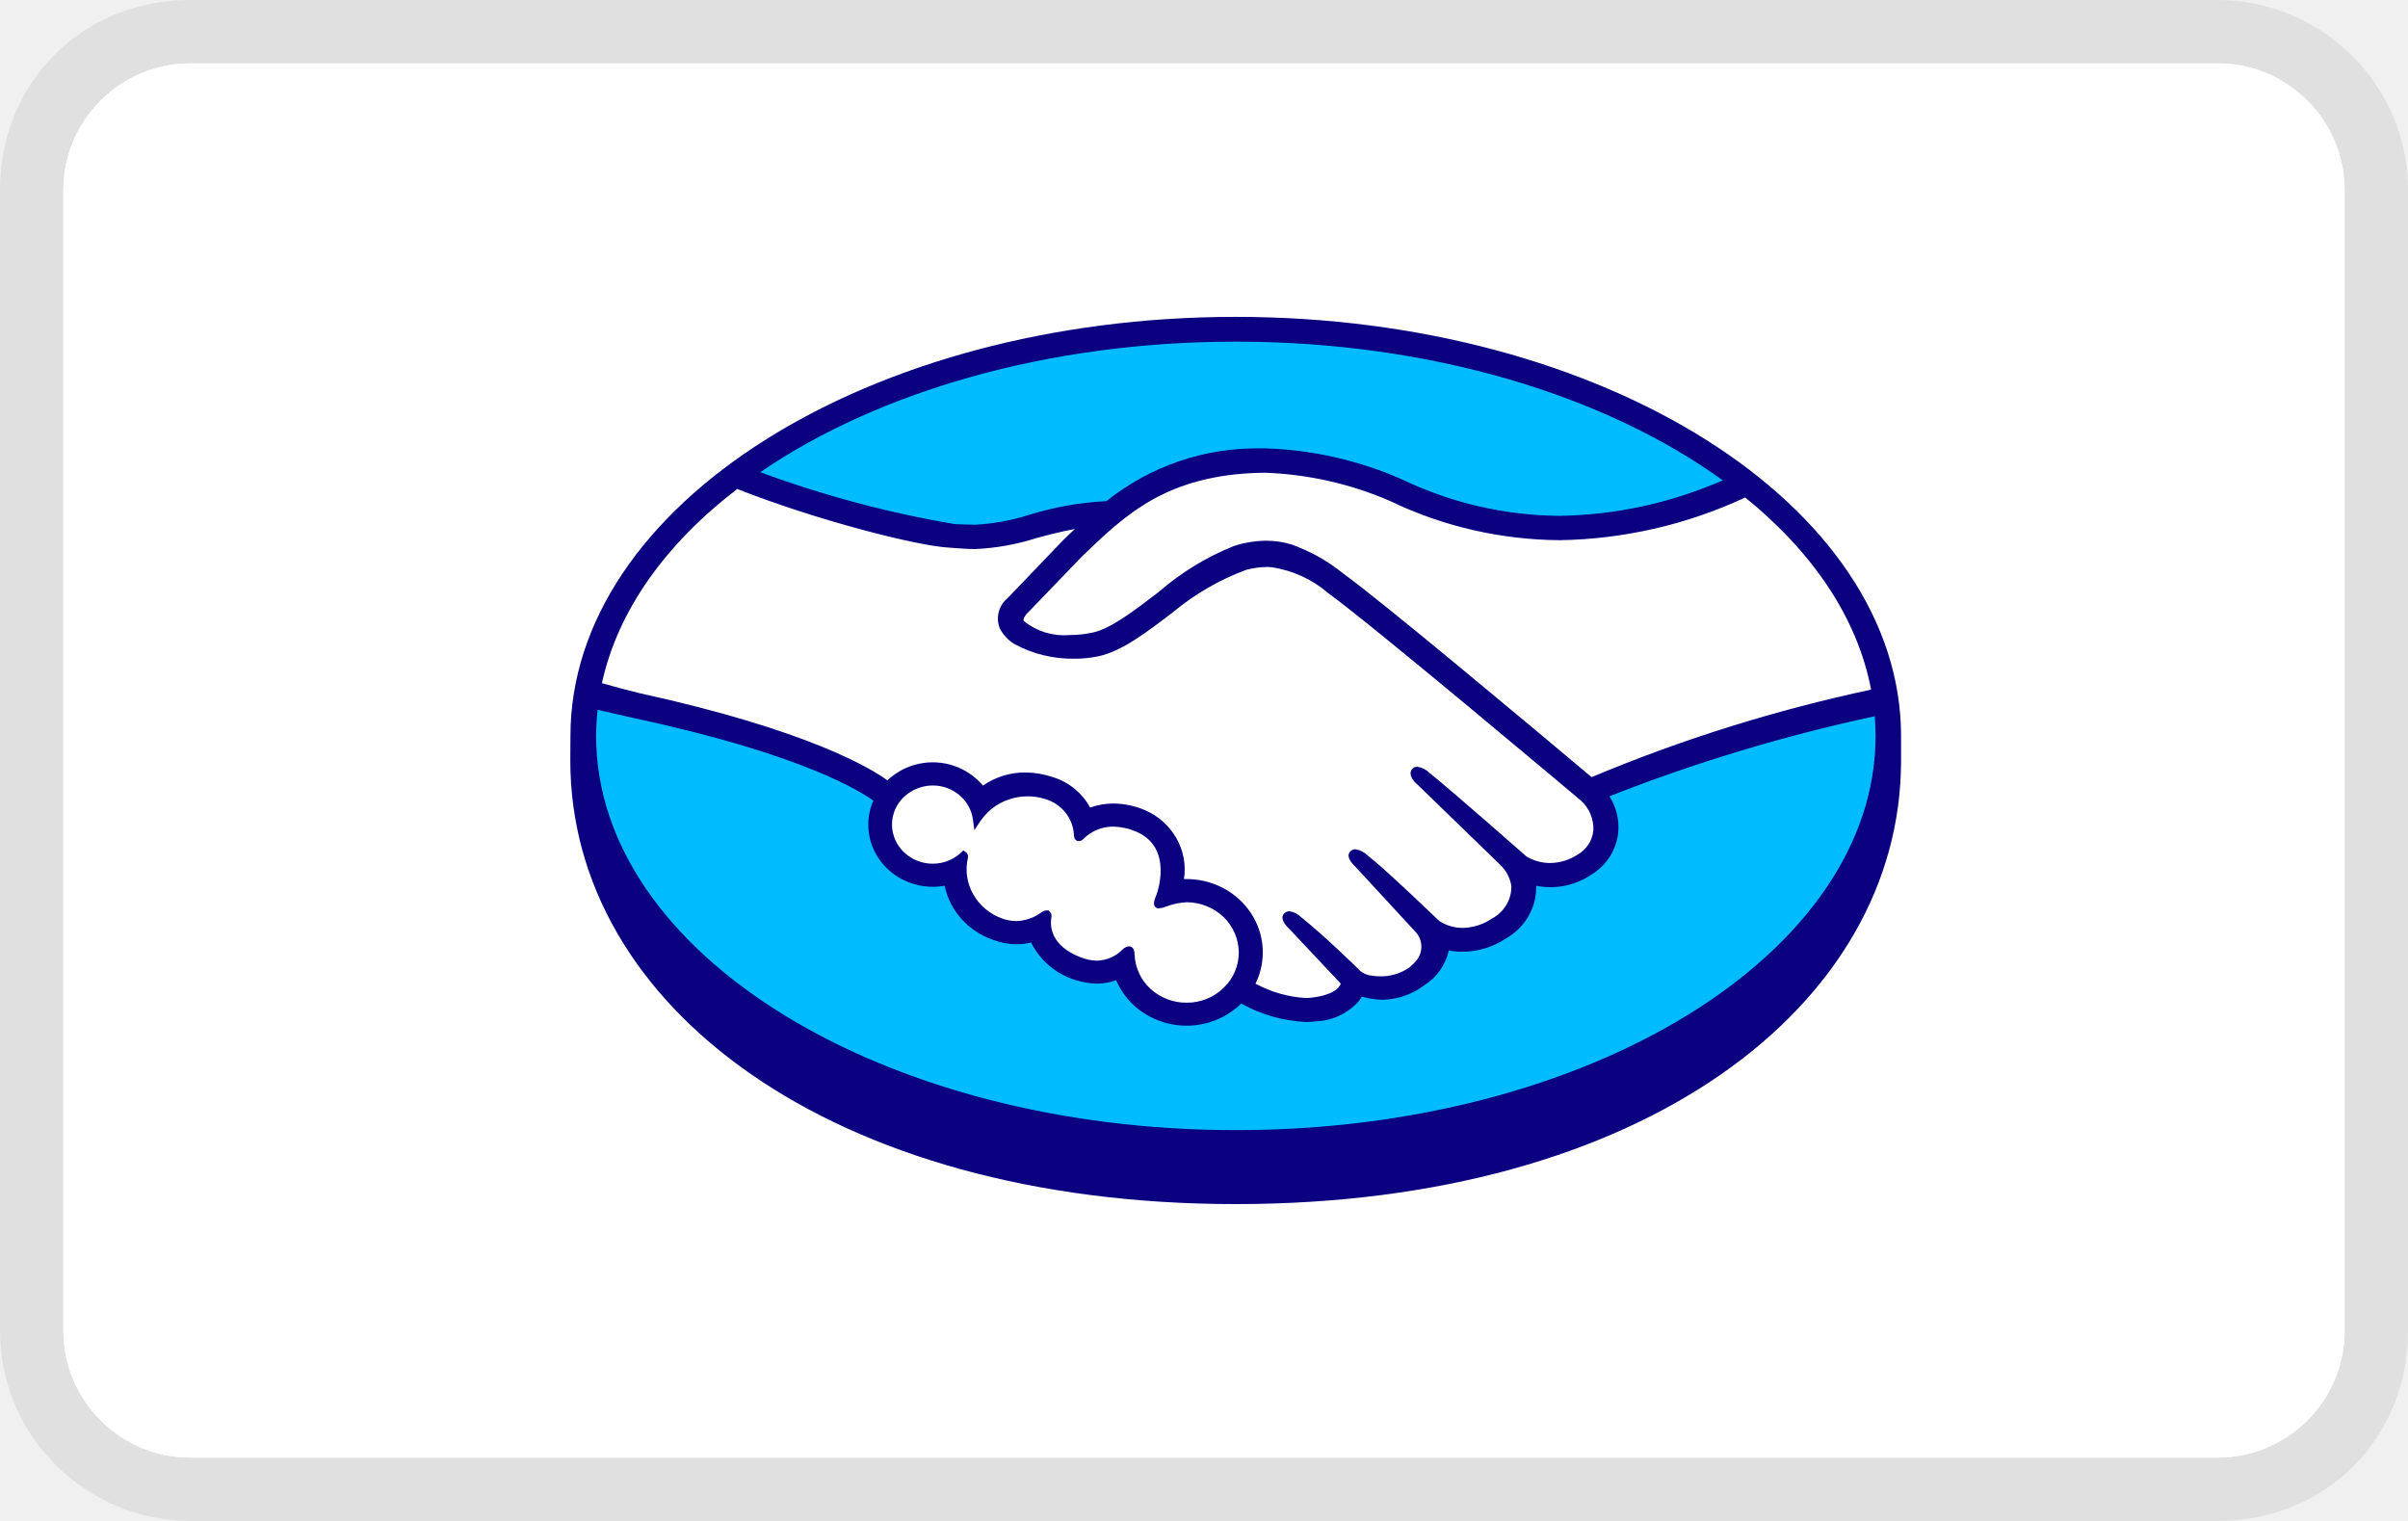
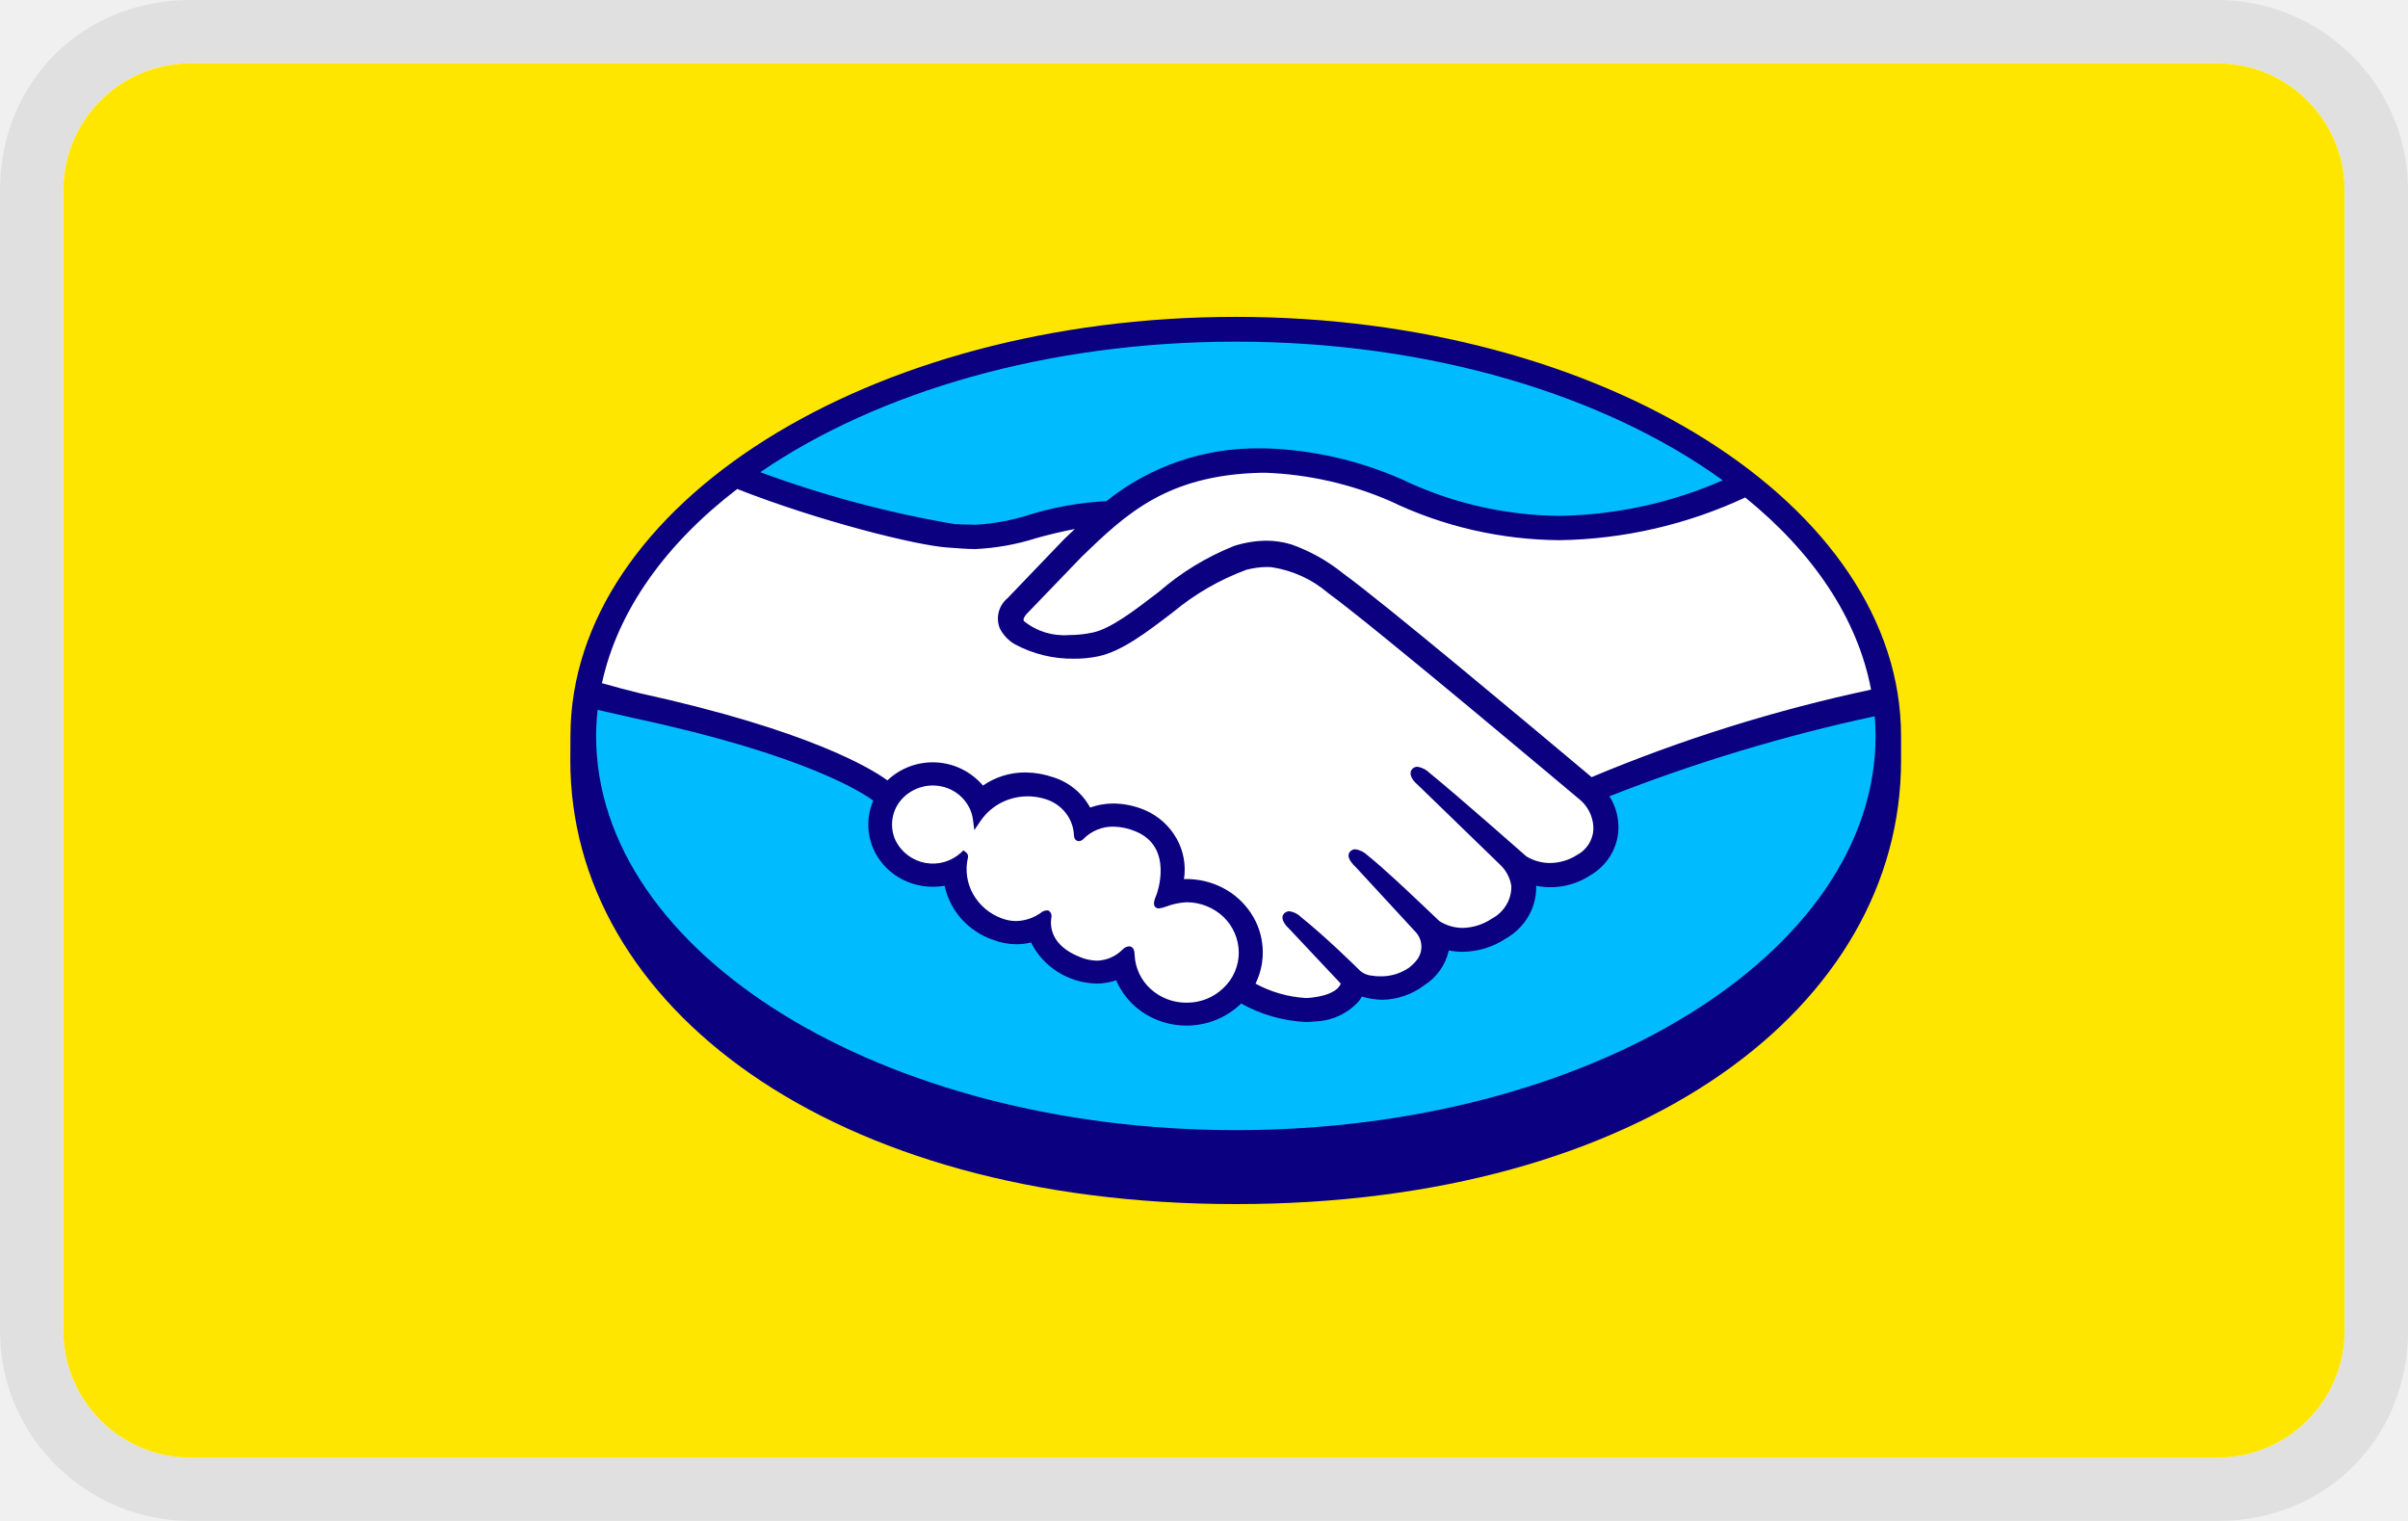
<svg xmlns="http://www.w3.org/2000/svg" width="38" height="24" viewBox="0 0 38 24" fill="none" aria-labelledby="pi-mercadopago" role="img">
-   <path opacity=".07" d="M35 0H3C1.3 0 0 1.3 0 3v18c0 1.7 1.4 3 3 3h32c1.7 0 3-1.3 3-3V3c0-1.7-1.4-3-3-3z" fill="#000" />
-   <path d="M35 1c1.1 0 2 .9 2 2v18c0 1.1-.9 2-2 2H3c-1.1 0-2-.9-2-2V3c0-1.1.9-2 2-2h32z" fill="#fff" />
-   <path d="M35 1c1.1 0 2 .9 2 2v18c0 1.1-.9 2-2 2H3c-1.1 0-2-.9-2-2V3c0-1.1.9-2 2-2h32z" fill="#fff" />
-   <path d="M19.502 5.263c-5.69 0-10.303 2.842-10.303 6.349 0 3.506 4.613 6.624 10.303 6.624s10.303-3.118 10.303-6.624c0-3.507-4.612-6.35-10.303-6.35z" fill="#00BCFF" />
-   <path d="M16.15 9.65c-.005.009-.105.11-.04.19.16.196.651.308 1.149.2.296-.063.676-.355 1.044-.636a4.206 4.206 0 011.192-.732c.279-.098.584-.106.869-.021.288.103.556.254.792.445.69.5 3.468 2.835 3.948 3.24a27.423 27.423 0 014.562-1.381c-.203-1.2-.951-2.342-2.1-3.24-1.6.648-3.686 1.035-5.599.136a5.461 5.461 0 00-2.065-.453c-1.518.034-2.175.667-2.87 1.336l-.882.915z" fill="#fff" />
-   <path d="M24.991 12.59c-.033-.028-3.266-2.753-3.998-3.284a1.823 1.823 0 00-.907-.415 1.288 1.288 0 00-.432.04 3.936 3.936 0 00-1.182.679c-.41.314-.796.61-1.154.687a1.93 1.93 0 01-1.272-.184.55.55 0 01-.211-.223.364.364 0 01.108-.407l.892-.93c.104-.099.208-.199.316-.297-.276.04-.548.099-.814.176a3.671 3.671 0 01-.949.17 9.376 9.376 0 01-.968-.145 16.308 16.308 0 01-2.781-.896c-1.269.91-2.095 2.026-2.34 3.279.182.046.66.151.783.177 2.87.615 3.765 1.248 3.927 1.38a.95.95 0 01.347-.237.984.984 0 01.827.047.938.938 0 01.316.275c.193-.15.435-.232.684-.232.14.002.278.025.41.07.128.04.246.104.346.191.1.087.179.193.232.312a.985.985 0 01.4-.082c.164.002.327.036.477.101.21.095.379.255.481.454a.95.95 0 01.083.643 1.162 1.162 0 01.919.316c.213.206.332.484.333.775 0 .18-.047.359-.136.518.297.175.64.263.988.255a.652.652 0 00.462-.195c.03-.039.059-.084.031-.117l-.81-.866s-.133-.122-.09-.168c.046-.049.129.02.187.067.412.332.916.832.916.832.008.006.041.07.228.101a.872.872 0 00.64-.143.996.996 0 00.14-.14.051.051 0 01-.009.008.403.403 0 00-.023-.514l-.946-1.023s-.135-.12-.088-.168c.04-.043.128.021.187.068.3.242.722.65 1.128 1.033a.794.794 0 00.907-.03.638.638 0 00.252-.24c.059-.1.088-.215.084-.331a.643.643 0 00-.2-.38l-1.291-1.251s-.137-.113-.089-.17c.04-.047.128.022.186.068a74.243 74.243 0 011.525 1.316.806.806 0 00.877-.017.575.575 0 00.201-.189.549.549 0 00.036-.533.657.657 0 00-.166-.231z" fill="#fff" />
-   <path d="M18.726 14.175c-.152.02-.302.053-.448.096-.016-.01.012-.088.03-.132.02-.044.284-.81-.36-1.074a.783.783 0 00-.896.128c-.027.027-.039.025-.042-.009a.668.668 0 00-.143-.395.71.71 0 00-.355-.24c-.2-.06-.416-.055-.614.013a.968.968 0 00-.483.363.667.667 0 00-.207-.396.723.723 0 00-.865-.086.681.681 0 00-.286.348.653.653 0 00-.001.444.68.68 0 00.285.348.723.723 0 00.866-.082c.004.003.005.01.003.022a.864.864 0 00.091.617c.107.188.28.334.488.41a.715.715 0 00.68-.102c.055-.038.064-.022.056.029-.023.157.007.493.496.683a.65.65 0 00.736-.132c.063-.054.08-.045.083.04a.834.834 0 00.169.463.883.883 0 00.405.297.917.917 0 00.952-.21.825.825 0 00.174-.925.862.862 0 00-.326-.376.91.91 0 00-.488-.142z" fill="#fff" />
-   <path d="M19.5 5C13.703 5 9.002 7.971 9.002 11.615L9 12.002C9 15.87 13.109 19 19.5 19c6.429 0 10.5-3.13 10.5-6.997v-.388C30 7.971 25.3 5 19.5 5zm10.027 5.882c-1.513.323-2.99.785-4.41 1.381-.997-.837-3.299-2.765-3.922-3.215a2.77 2.77 0 00-.813-.456c-.129-.04-.263-.06-.399-.06-.172.002-.343.03-.506.082a4.174 4.174 0 00-1.193.728l-.02.015c-.361.277-.735.563-1.018.624-.124.027-.25.04-.377.04a1.002 1.002 0 01-.709-.219c-.017-.022-.006-.057.035-.107l.006-.007.876-.91c.686-.66 1.335-1.285 2.827-1.318h.074a5.455 5.455 0 011.962.447c.83.4 1.745.61 2.673.617a7.196 7.196 0 002.928-.674c1.065.862 1.771 1.9 1.986 3.032zM19.503 5.391c3.078 0 5.832.85 7.683 2.188a6.664 6.664 0 01-2.571.561 5.867 5.867 0 01-2.501-.58 5.805 5.805 0 00-2.135-.485h-.084a3.796 3.796 0 00-2.435.833c-.412.02-.82.093-1.214.214a3.406 3.406 0 01-.856.158c-.11 0-.307-.01-.325-.01a17.146 17.146 0 01-3.067-.819c1.848-1.265 4.525-2.06 7.505-2.06zm-7.869 2.325c1.281.504 2.835.894 3.326.924.137.009.283.024.43.024.328-.015.653-.073.965-.173a7.53 7.53 0 01.607-.144l-.173.165-.89.928a.416.416 0 00-.122.474.61.61 0 00.234.25c.288.156.614.236.945.23.127.001.253-.012.377-.038.373-.08.765-.38 1.18-.698a3.958 3.958 0 011.158-.668c.106-.027.214-.042.324-.043.027 0 .055.001.083.005.326.051.63.191.877.403.73.529 3.964 3.254 3.996 3.28a.602.602 0 01.194.458.486.486 0 01-.077.23.51.51 0 01-.181.168.805.805 0 01-.425.127.72.72 0 01-.374-.104c-.012-.01-1.12-.988-1.528-1.317a.346.346 0 00-.191-.098.109.109 0 00-.085.038c-.064.076.008.182.092.25l1.294 1.255c.097.09.16.209.18.337a.552.552 0 01-.079.3.58.58 0 01-.229.217.854.854 0 01-.459.146.682.682 0 01-.369-.108l-.185-.176c-.34-.322-.69-.654-.947-.86a.348.348 0 00-.193-.097.11.11 0 00-.081.034c-.03.031-.05.087.024.18a.57.57 0 00.065.07l.944 1.023a.342.342 0 01.021.436l-.033.04a1.047 1.047 0 01-.088.082.774.774 0 01-.462.14.746.746 0 01-.127-.01.327.327 0 01-.186-.075l-.012-.012c-.051-.051-.527-.52-.921-.836a.33.33 0 00-.184-.094.115.115 0 00-.085.036c-.078.082.039.205.089.25l.805.856a.172.172 0 01-.03.052c-.03.039-.127.133-.42.168a.832.832 0 01-.106.007 1.903 1.903 0 01-.789-.226 1.12 1.12 0 00-.072-1.113 1.184 1.184 0 00-.435-.394 1.237 1.237 0 00-.622-.143.995.995 0 00-.117-.641 1.051 1.051 0 00-.493-.445 1.306 1.306 0 00-.502-.107c-.126 0-.25.021-.369.064a1.003 1.003 0 00-.588-.48 1.366 1.366 0 00-.431-.074 1.165 1.165 0 00-.672.207 1.04 1.04 0 00-1.508-.082c-.25-.184-1.245-.793-3.907-1.375a14.59 14.59 0 01-.598-.159c.25-1.15 1.01-2.202 2.135-3.064zm4.939 6.675l-.03-.025h-.028a.147.147 0 00-.082.032.7.7 0 01-.398.136.641.641 0 01-.222-.041.852.852 0 01-.456-.383.802.802 0 01-.082-.579.08.08 0 00-.027-.078l-.044-.035-.04.038a.658.658 0 01-.79.075.624.624 0 01-.239-.263.597.597 0 01.101-.663.664.664 0 01.669-.184.644.644 0 01.303.193c.08.09.13.201.146.32l.022.165.094-.14a.886.886 0 01.45-.344.923.923 0 01.574-.007c.13.039.243.116.324.22a.61.61 0 01.13.36c.007.081.066.085.078.085a.108.108 0 00.074-.037.648.648 0 01.471-.192.94.94 0 01.354.077c.603.25.33.987.326.995-.052.122-.054.177-.005.208l.024.01h.018a.43.43 0 00.116-.029c.103-.04.212-.062.322-.068a.849.849 0 01.582.232.79.79 0 01.241.56.767.767 0 01-.241.56.824.824 0 01-.582.233.834.834 0 01-.57-.218.774.774 0 01-.251-.538c-.001-.037-.005-.133-.09-.133a.158.158 0 00-.1.05.589.589 0 01-.403.176.732.732 0 01-.266-.056c-.469-.183-.475-.493-.456-.617a.11.11 0 00-.017-.095zm2.93 3.442c-5.576 0-10.096-2.785-10.096-6.221a3.9 3.9 0 01.024-.411c.045.01.487.112.58.132 2.719.582 3.617 1.187 3.77 1.301a.949.949 0 00.092.922c.093.135.219.245.367.321a1.05 1.05 0 00.667.1c.04.194.133.375.267.525.135.15.308.264.502.33.116.044.239.067.363.068a.943.943 0 00.232-.028c.093.19.24.35.421.465.183.114.394.178.612.184a.93.93 0 00.31-.053c.076.178.196.335.35.456a1.242 1.242 0 001.121.208c.19-.057.363-.16.502-.297.31.174.659.274 1.017.292.052 0 .103-.003.154-.01a.96.96 0 00.69-.324.511.511 0 00.042-.067c.106.031.216.048.326.05.239-.005.47-.085.657-.227a.872.872 0 00.39-.551c.072.014.145.021.22.021a1.25 1.25 0 00.675-.206.955.955 0 00.361-.354.91.91 0 00.123-.482 1.15 1.15 0 00.856-.166.91.91 0 00.306-.293.87.87 0 00.134-.396.91.91 0 00-.14-.557 26.868 26.868 0 014.187-1.263c.008.103.013.206.013.31 0 3.436-4.52 6.221-10.095 6.221z" fill="#0A0080" />
+   <g clip-path="url(#pi-mercadopago-clip0_12388_39967)">
+     <path opacity=".07" d="M35 0H3C1.3 0 0 1.3 0 3v18c0 1.7 1.4 3 3 3h32c1.7 0 3-1.3 3-3V3c0-1.7-1.4-3-3-3z" fill="#000" />
+     <path d="M35 1c1.1 0 2 .9 2 2v18c0 1.1-.9 2-2 2H3c-1.1 0-2-.9-2-2V3c0-1.1.9-2 2-2h32z" fill="#fff" />
+     <path d="M35 1c1.1 0 2 .9 2 2v18c0 1.1-.9 2-2 2H3c-1.1 0-2-.9-2-2V3c0-1.1.9-2 2-2h32z" fill="#FFE600" />
+     <path d="M19.502 5.263c-5.69 0-10.303 2.842-10.303 6.349 0 3.506 4.613 6.624 10.303 6.624s10.303-3.118 10.303-6.624c0-3.507-4.612-6.35-10.303-6.35z" fill="#00BCFF" />
+     <path d="M16.15 9.65c-.005.01-.105.11-.04.19.16.196.65.308 1.149.2.296-.063.676-.355 1.044-.636a4.206 4.206 0 011.192-.732 1.41 1.41 0 01.869-.02c.288.102.556.253.792.444.69.5 3.468 2.835 3.948 3.24a27.432 27.432 0 014.562-1.38c-.203-1.2-.951-2.343-2.1-3.24-1.6.647-3.686 1.034-5.6.135a5.461 5.461 0 00-2.064-.453c-1.518.034-2.175.667-2.87 1.336l-.882.916z" fill="#fff" />
+     <path d="M24.99 12.591c-.032-.027-3.265-2.752-3.997-3.284a1.822 1.822 0 00-.907-.415 1.288 1.288 0 00-.432.04c-.43.156-.83.386-1.182.68-.41.313-.796.61-1.154.687a1.93 1.93 0 01-1.272-.184.55.55 0 01-.211-.223.364.364 0 01.108-.407l.892-.93c.104-.1.208-.2.316-.297-.276.04-.548.099-.814.176a3.67 3.67 0 01-.95.17 9.384 9.384 0 01-.967-.145 16.312 16.312 0 01-2.781-.896c-1.27.91-2.095 2.026-2.34 3.279.182.045.66.15.783.176 2.87.615 3.765 1.248 3.927 1.38a.95.95 0 01.347-.236.984.984 0 01.827.046c.124.067.233.161.316.275.193-.15.435-.232.684-.232.14.003.278.026.41.07.128.04.246.104.346.191.1.088.179.194.232.313a.985.985 0 01.4-.082c.164.002.327.035.477.1.21.095.379.255.48.454a.95.95 0 01.084.643 1.162 1.162 0 01.919.317 1.063 1.063 0 01.197 1.293c.297.175.64.262.988.255a.651.651 0 00.462-.195c.03-.04.059-.085.03-.117l-.81-.867s-.132-.121-.09-.167c.047-.05.13.02.188.066.412.332.916.832.916.832.008.007.04.07.228.102a.872.872 0 00.64-.143.996.996 0 00.13-.133.403.403 0 00-.022-.514l-.946-1.023s-.135-.12-.088-.168c.04-.043.128.021.187.069.3.242.722.65 1.128 1.032a.794.794 0 00.907-.03.638.638 0 00.252-.24.61.61 0 00.084-.33.643.643 0 00-.2-.38l-1.291-1.252s-.137-.112-.09-.17c.04-.046.129.023.187.069.514.431 1.023.87 1.525 1.316a.805.805 0 00.877-.018.574.574 0 00.2-.189.549.549 0 00.037-.533.657.657 0 00-.166-.23z" fill="#fff" />
+     <path d="M18.726 14.177c-.152.02-.302.053-.448.096-.016-.01.012-.088.03-.132.02-.044.284-.81-.36-1.074a.784.784 0 00-.896.128c-.027.027-.039.025-.042-.01a.669.669 0 00-.143-.394.71.71 0 00-.355-.24c-.2-.06-.416-.055-.614.013a.968.968 0 00-.483.363.667.667 0 00-.207-.396.723.723 0 00-.865-.086.68.68 0 00-.286.348.653.653 0 00-.001.444.68.68 0 00.285.348.723.723 0 00.866-.082c.004.003.005.01.003.022a.864.864 0 00.091.617c.107.188.28.334.488.41a.715.715 0 00.68-.102c.055-.038.064-.022.056.029-.023.157.007.493.496.683a.65.65 0 00.736-.132c.063-.054.08-.045.083.04.008.168.067.33.169.463.103.136.244.24.405.297a.917.917 0 00.952-.21.825.825 0 00.174-.925.863.863 0 00-.326-.376.91.91 0 00-.488-.142z" fill="#fff" />
+     <path d="M19.5 5C13.703 5 9.002 7.971 9.002 11.615L9 12.002C9 15.87 13.109 19 19.5 19c6.429 0 10.5-3.13 10.5-6.997v-.388C30 7.971 25.3 5 19.5 5zm10.027 5.882c-1.513.323-2.99.785-4.41 1.381-.997-.837-3.299-2.765-3.922-3.215a2.77 2.77 0 00-.813-.456 1.344 1.344 0 00-.399-.06c-.172.002-.343.03-.506.082-.436.174-.84.42-1.193.728l-.02.015c-.361.277-.735.563-1.018.624-.124.027-.25.04-.377.04-.256.02-.51-.058-.709-.219-.017-.022-.006-.057.035-.107l.006-.007.876-.91c.686-.66 1.335-1.285 2.827-1.318h.074a5.455 5.455 0 011.962.447c.83.4 1.745.61 2.673.617a7.196 7.196 0 002.928-.674c1.065.862 1.771 1.9 1.986 3.032zM19.503 5.391c3.078 0 5.832.85 7.683 2.188a6.664 6.664 0 01-2.571.561 5.867 5.867 0 01-2.501-.58 5.805 5.805 0 00-2.135-.485h-.084a3.796 3.796 0 00-2.435.833c-.412.02-.82.093-1.214.214-.277.09-.565.142-.856.158-.11 0-.307-.01-.325-.01a17.145 17.145 0 01-3.067-.819c1.848-1.265 4.525-2.06 7.505-2.06zm-7.869 2.325c1.281.504 2.835.894 3.326.924.137.009.283.024.43.024a3.72 3.72 0 00.965-.173c.2-.056.403-.104.607-.144l-.173.165-.89.928a.416.416 0 00-.122.474.61.61 0 00.234.25c.288.156.614.236.945.23.127.001.253-.012.377-.038.373-.08.765-.38 1.18-.698a3.957 3.957 0 011.158-.668c.106-.027.214-.042.324-.043.027 0 .055.001.083.005.326.051.63.191.877.403.73.529 3.964 3.254 3.996 3.28a.6.6 0 01.194.458.486.486 0 01-.258.398.805.805 0 01-.425.127.72.72 0 01-.374-.104c-.012-.01-1.12-.988-1.528-1.317a.346.346 0 00-.191-.098.11.11 0 00-.085.038c-.064.076.008.182.092.25l1.294 1.255c.097.09.16.209.18.337a.552.552 0 01-.079.3.58.58 0 01-.229.217.854.854 0 01-.459.146.683.683 0 01-.369-.108l-.185-.176c-.34-.322-.69-.654-.947-.86a.348.348 0 00-.193-.097.109.109 0 00-.081.034c-.03.031-.05.087.024.18.02.025.041.049.065.07l.944 1.023a.341.341 0 01.021.436l-.033.04a1.034 1.034 0 01-.088.082.774.774 0 01-.462.14.75.75 0 01-.127-.01.327.327 0 01-.186-.075l-.012-.012c-.051-.051-.527-.52-.921-.836a.33.33 0 00-.184-.094.115.115 0 00-.085.036c-.078.082.039.205.089.25l.805.856a.17.17 0 01-.03.052c-.03.039-.127.133-.42.168a.835.835 0 01-.106.007 1.903 1.903 0 01-.789-.226 1.12 1.12 0 00-.072-1.113 1.183 1.183 0 00-.435-.394 1.236 1.236 0 00-.622-.143.995.995 0 00-.117-.641 1.05 1.05 0 00-.493-.445 1.306 1.306 0 00-.502-.107c-.126 0-.25.021-.369.064a1.003 1.003 0 00-.588-.48 1.366 1.366 0 00-.431-.074c-.24-.002-.475.07-.672.207a1.04 1.04 0 00-1.508-.082c-.25-.184-1.245-.793-3.907-1.375-.2-.049-.4-.102-.598-.159.25-1.15 1.01-2.202 2.135-3.064zm4.939 6.675l-.03-.025h-.028a.146.146 0 00-.082.032.7.7 0 01-.398.136.64.64 0 01-.222-.041.852.852 0 01-.456-.383.802.802 0 01-.082-.579.08.08 0 00-.027-.078l-.044-.035-.04.038a.658.658 0 01-1.029-.188.597.597 0 01.101-.663.663.663 0 01.669-.184.643.643 0 01.303.193.6.6 0 01.146.32l.022.165.094-.14a.886.886 0 01.45-.344.923.923 0 01.574-.007c.13.039.243.116.324.22a.61.61 0 01.13.36c.007.081.066.085.078.085a.109.109 0 00.074-.037.648.648 0 01.471-.192.94.94 0 01.354.077c.603.25.33.987.326.995-.052.122-.054.177-.005.208l.024.01h.018a.43.43 0 00.116-.029c.103-.04.212-.062.322-.068.216 0 .425.083.582.232a.79.79 0 01.241.56.767.767 0 01-.241.56.824.824 0 01-.582.233.834.834 0 01-.57-.218.772.772 0 01-.251-.538c-.001-.037-.005-.133-.09-.133a.158.158 0 00-.1.05.589.589 0 01-.403.176.732.732 0 01-.266-.056c-.469-.183-.475-.493-.456-.617a.11.11 0 00-.017-.095zm2.93 3.442c-5.576 0-10.096-2.785-10.096-6.221 0-.137.009-.274.024-.411.045.01.487.112.58.132 2.719.582 3.617 1.187 3.77 1.301a.95.95 0 00.092.922.998.998 0 00.367.321c.205.106.44.14.667.1.04.194.133.375.267.525.135.15.308.264.502.33.116.044.239.067.363.068.078 0 .156-.01.232-.028.093.19.24.35.421.465.183.114.394.178.612.184a.93.93 0 00.31-.053c.076.178.196.335.35.456a1.242 1.242 0 001.623-.089c.31.174.659.274 1.017.292.052 0 .103-.003.154-.01a.96.96 0 00.69-.324.505.505 0 00.042-.067c.106.031.216.048.326.05.239-.005.47-.085.657-.227a.872.872 0 00.39-.551c.072.014.145.021.22.021a1.25 1.25 0 00.675-.206.954.954 0 00.361-.354.91.91 0 00.123-.482c.296.06.604 0 .856-.166a.91.91 0 00.306-.293.87.87 0 00.134-.396.91.91 0 00-.14-.557 26.86 26.86 0 014.187-1.263c.008.103.013.206.013.31 0 3.436-4.52 6.221-10.095 6.221z" fill="#0A0080" />
+   </g>
+   <defs>
+     <clipPath id="pi-mercadopago-clip0_12388_39967">
+       <path fill="#fff" d="M0 0h38v24H0z" />
+     </clipPath>
+   </defs>
</svg>
